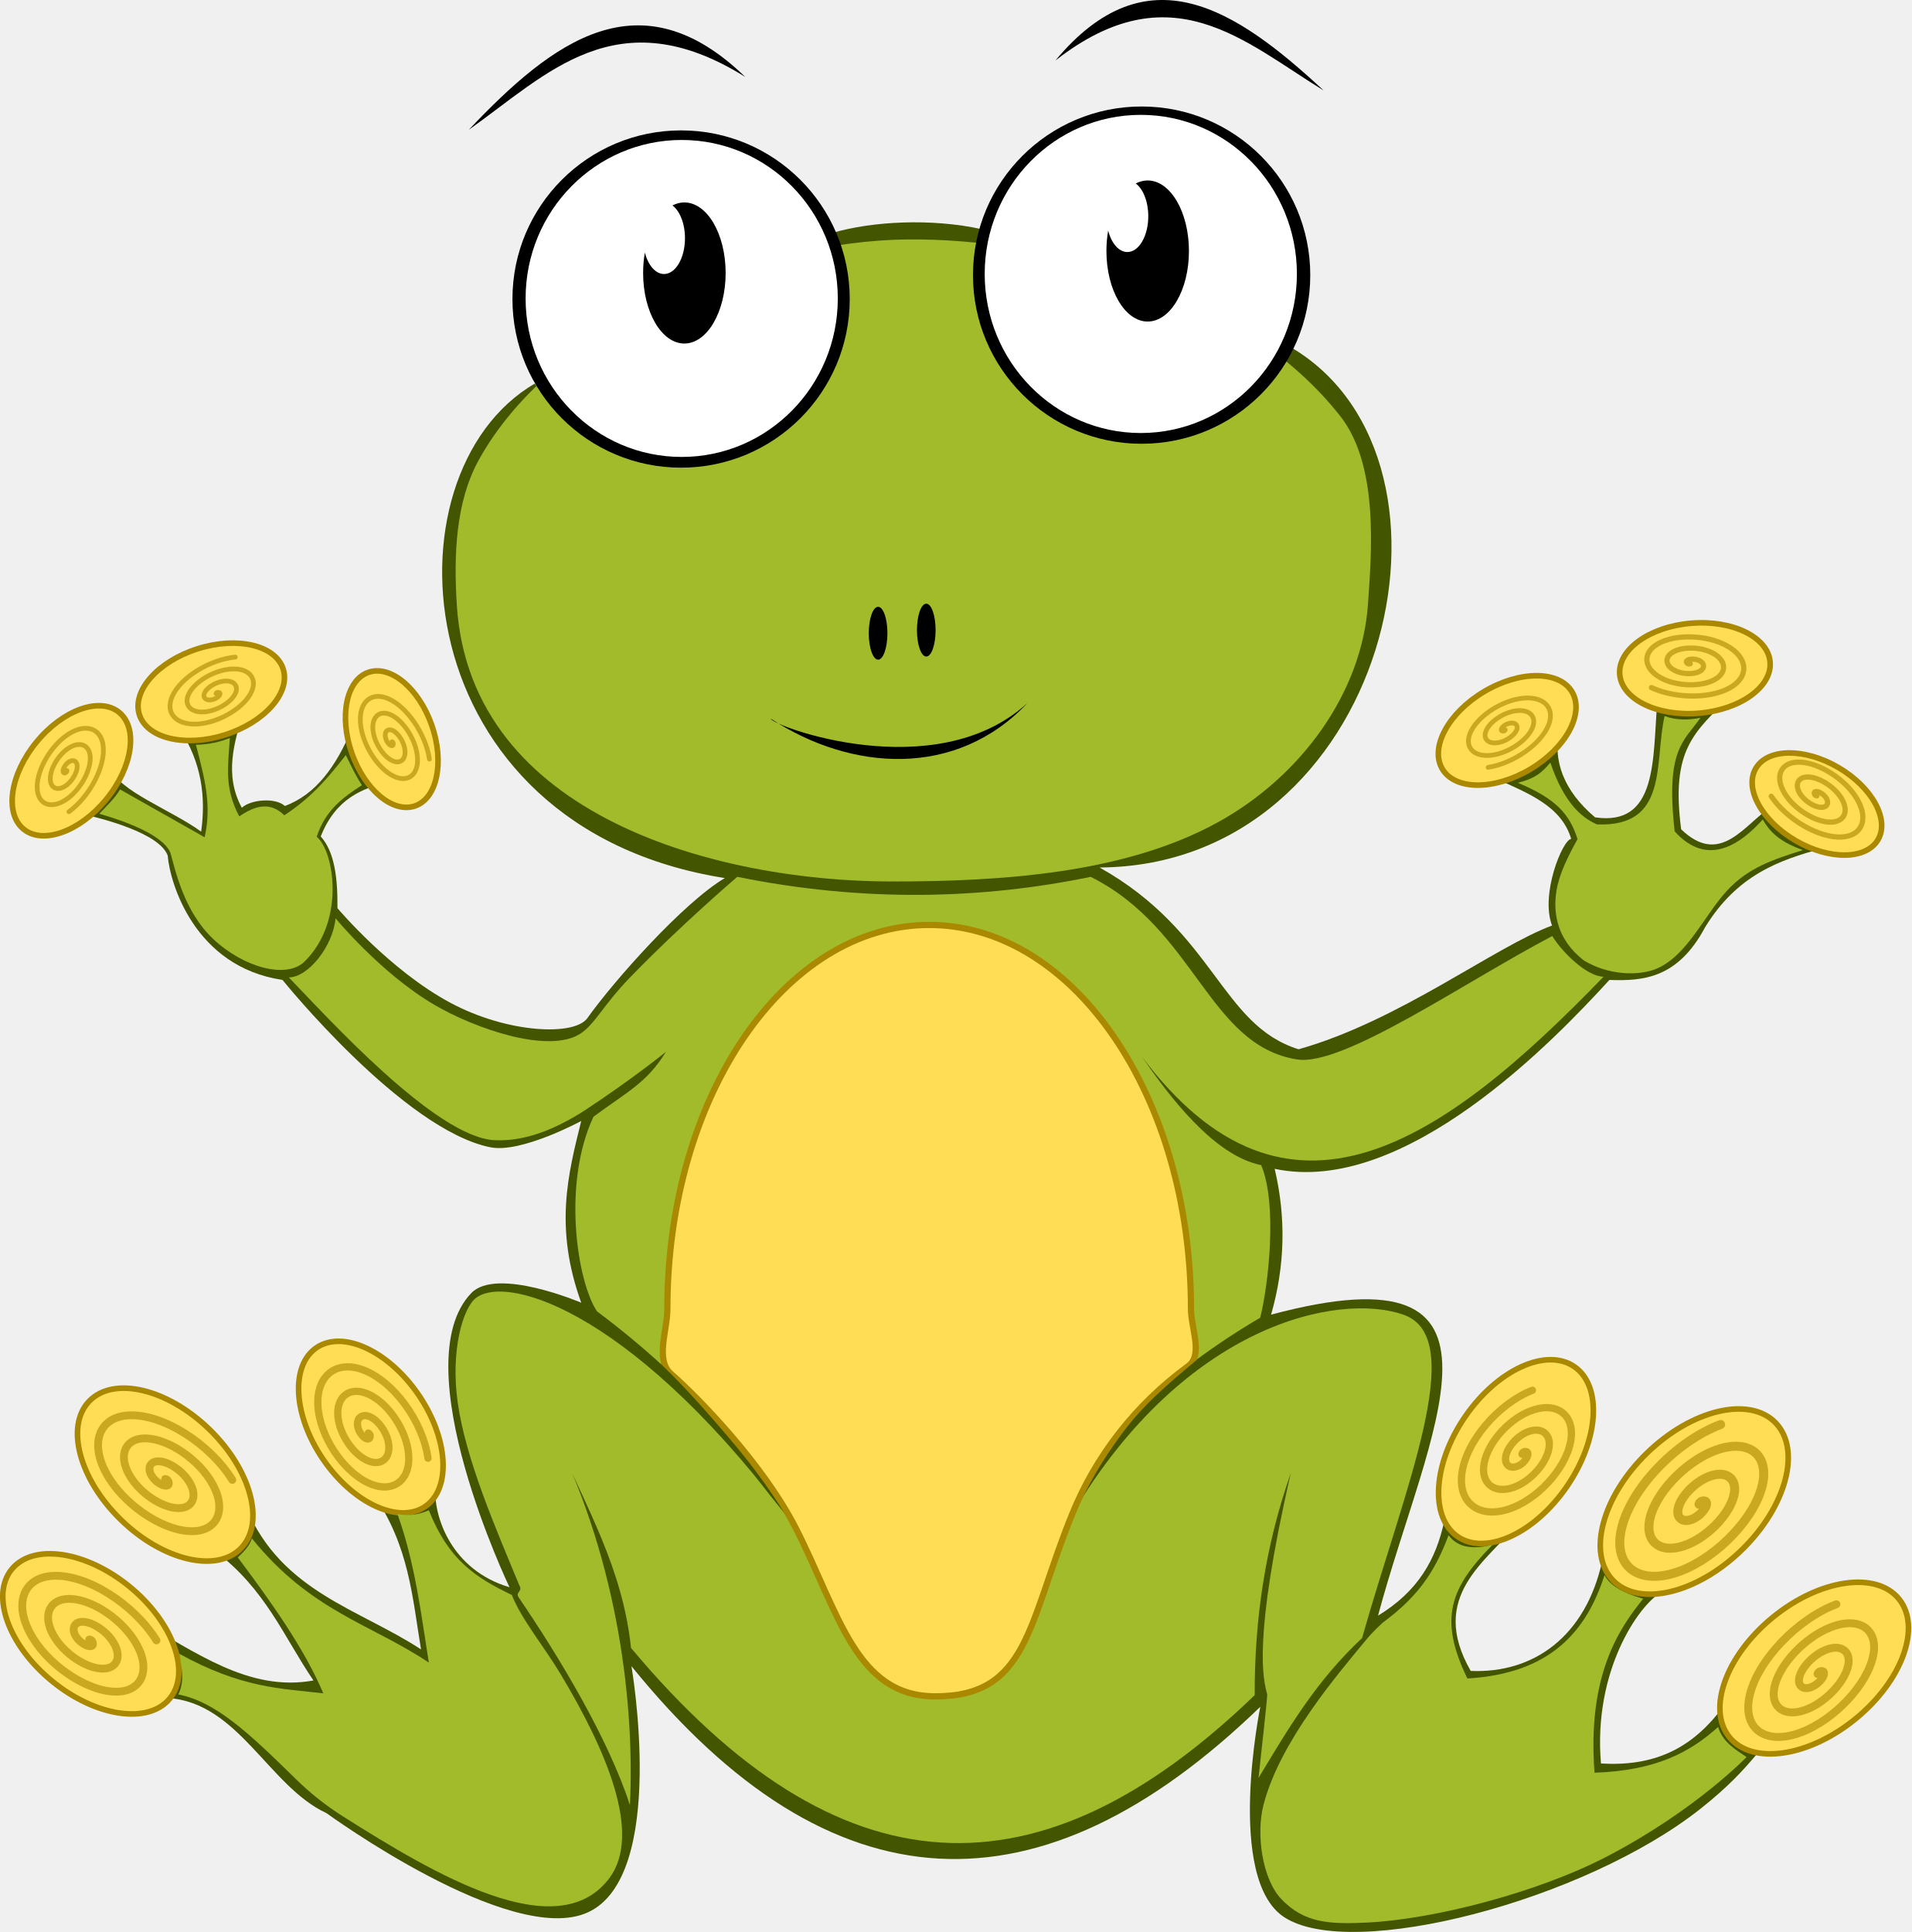
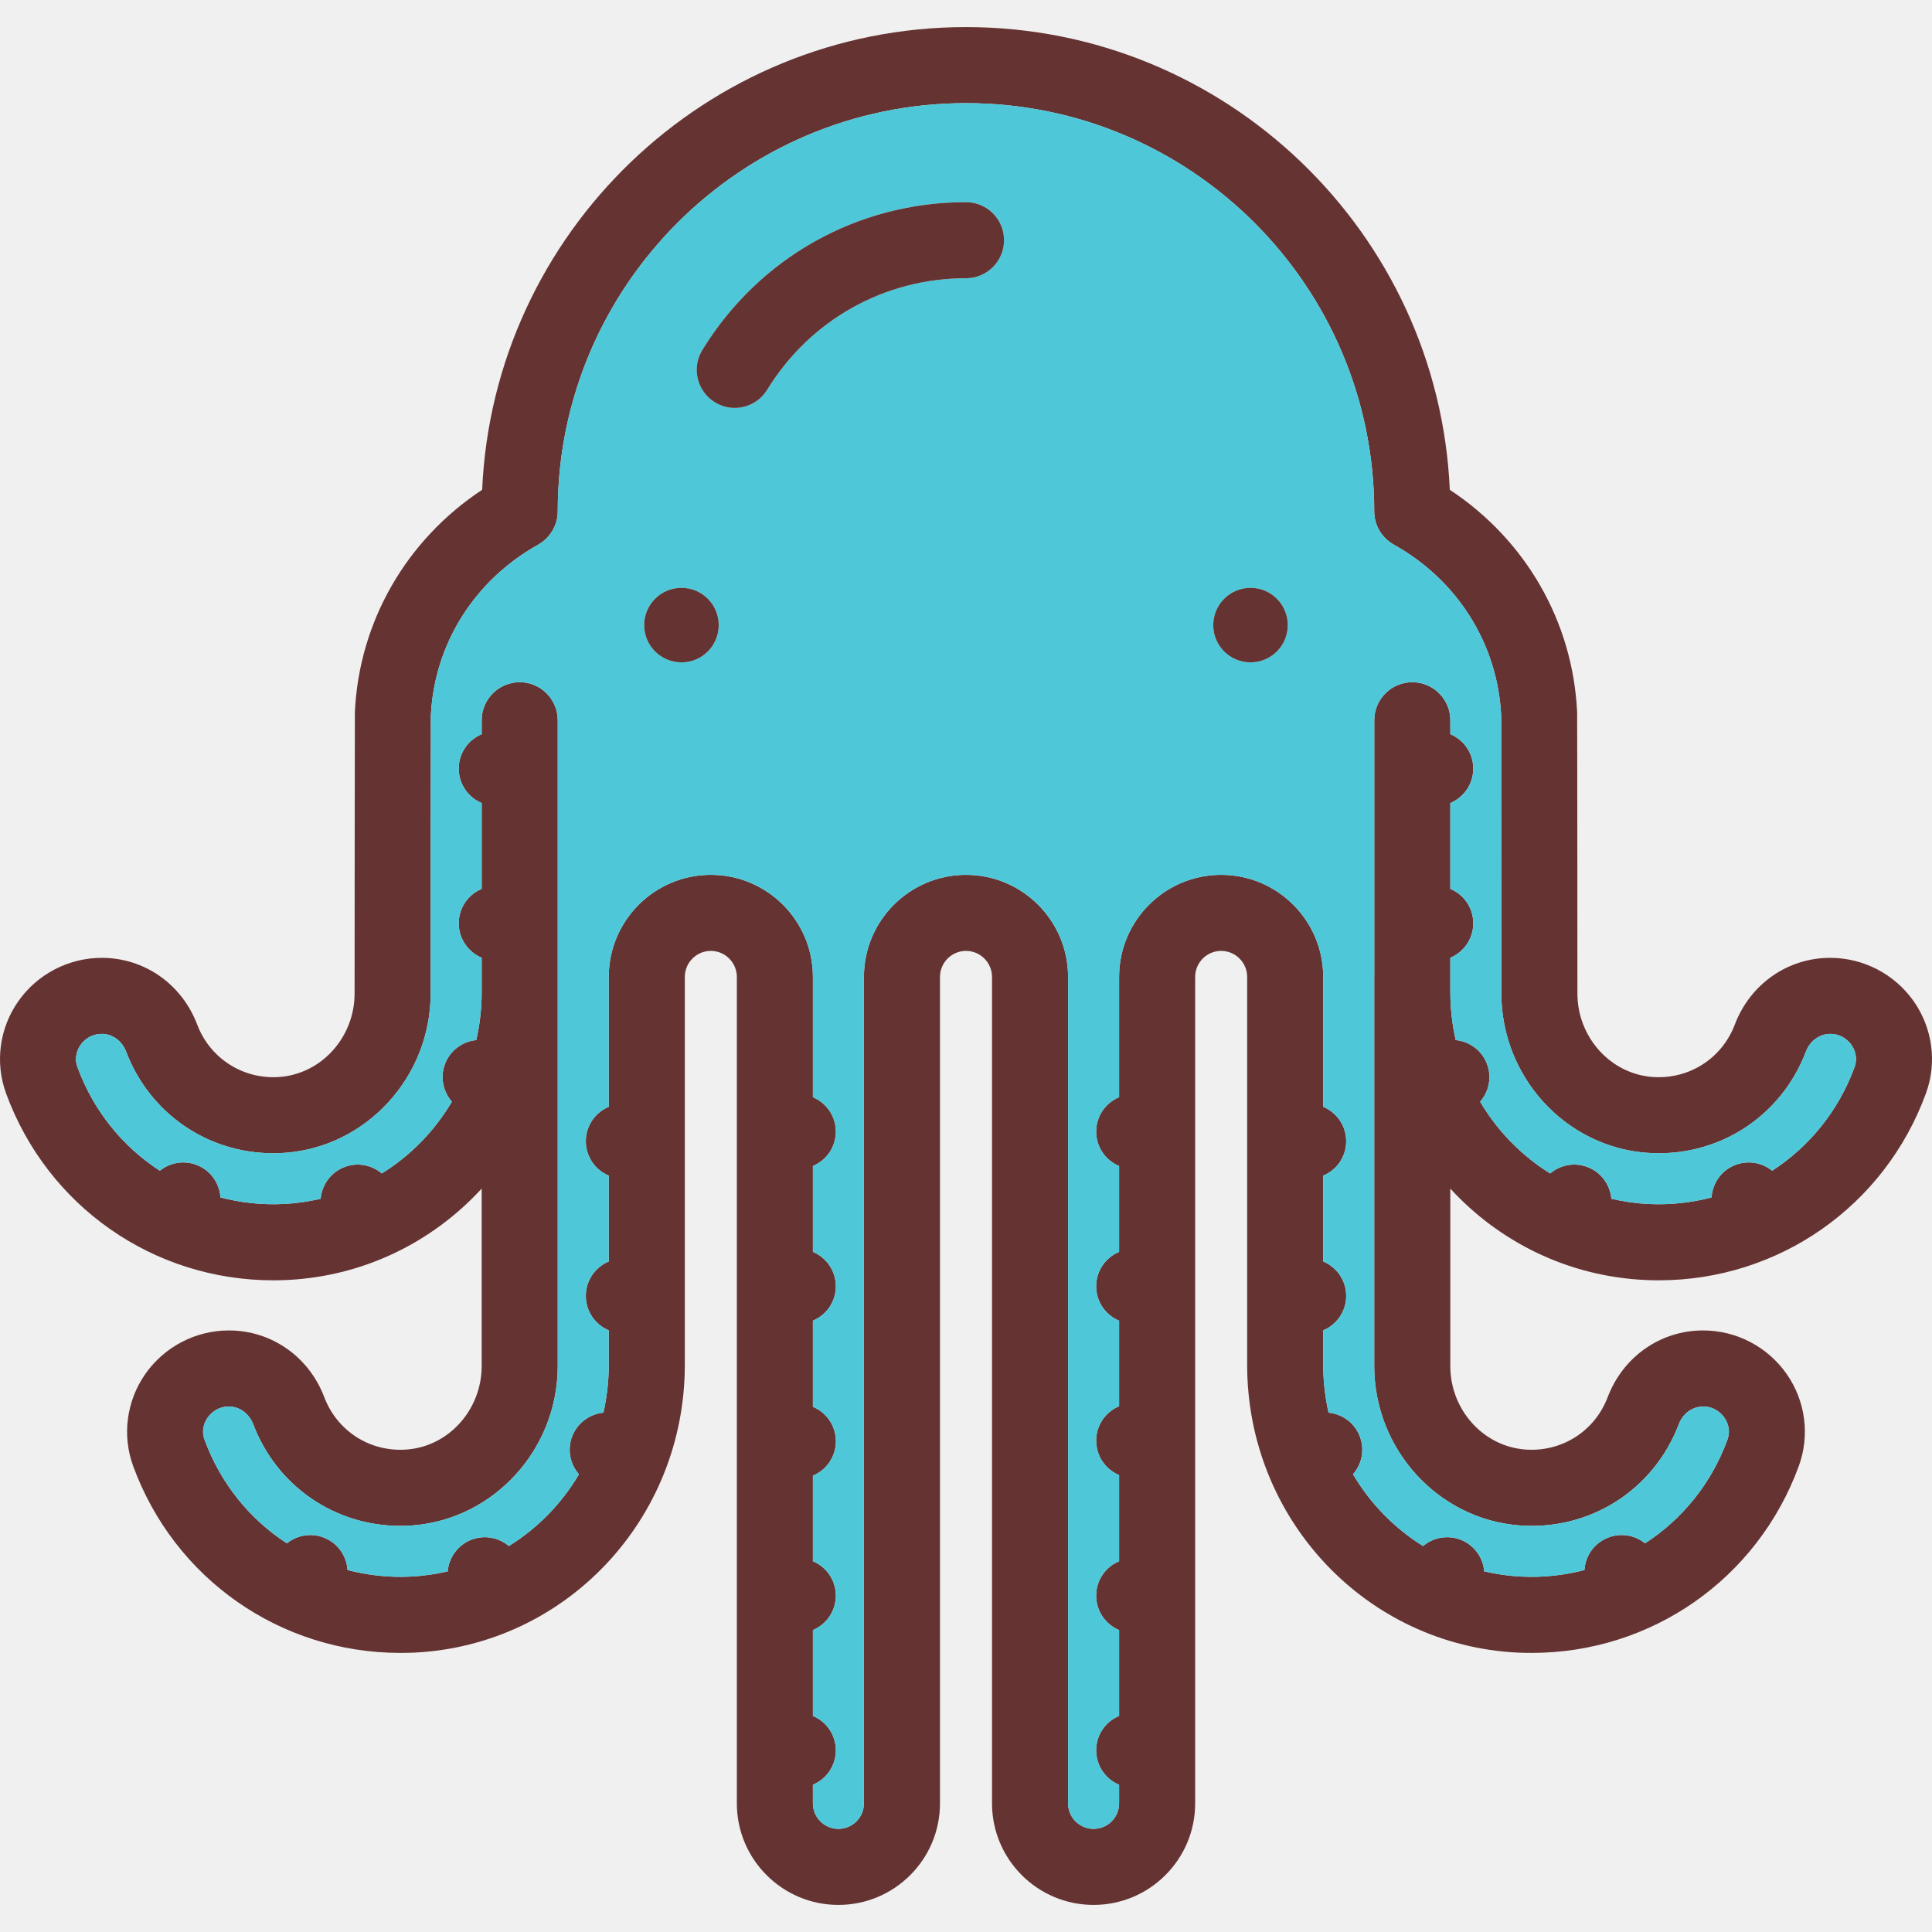
- <svg xmlns="http://www.w3.org/2000/svg" id="svg2" viewBox="0 0 222.44 224.86" version="1.1">
-   <g id="layer1" style="display:none" transform="translate(-26.014 35.087)">
-     <text id="text2993" style="font-size:144px;font-family:Sans;letter-spacing:0px;line-height:125%;word-spacing:0px;fill:#000000" xml:space="preserve" y="-390.495" x="-540">
-       <tspan id="tspan3007" x="-540" y="-390.495" />
-     </text>
+ <svg xmlns="http://www.w3.org/2000/svg" version="1.1" id="Layer_1" x="0px" y="0px" viewBox="0 0 511.463 511.463" style="enable-background:new 0 0 511.463 511.463;" xml:space="preserve">
+   <path style="fill:#663333;" d="M506.647,265.101c4.986,7.135,6.178,16.236,3.213,24.348c-10.971,29.968-39.09,49.491-70.723,49.491  c-1.203,0-2.428-0.032-3.643-0.086c-20.437-0.967-38.617-10.1-51.554-24.198v46.977c0,11.562,8.725,21.275,19.846,22.102  c9.617,0.731,18.385-4.824,21.812-13.839c4.083-10.745,13.99-17.686,25.261-17.686c8.822,0,17.084,4.309,22.135,11.54  c4.986,7.135,6.178,16.225,3.213,24.348c-10.96,29.957-39.09,49.48-70.712,49.48c-1.214,0-2.418-0.032-3.643-0.075  c-40.197-1.913-71.69-35.362-71.69-76.182v-102.7c0-3.793-3.084-6.887-6.887-6.887c-3.793,0-6.877,3.095-6.877,6.887V477.41  c0,14.839-12.067,26.884-26.895,26.884c-14.817,0-26.884-12.045-26.884-26.884V258.622c0-3.793-3.095-6.888-6.887-6.888  s-6.887,3.095-6.887,6.888V477.41c0,14.839-12.067,26.884-26.895,26.884c-14.817,0-26.884-12.045-26.884-26.884V258.622  c0-3.793-3.095-6.888-6.888-6.888c-3.793,0-6.887,3.095-6.887,6.888v102.7c0,40.82-31.483,74.269-71.679,76.182  c-1.225,0.043-2.428,0.075-3.643,0.075c-31.633,0-59.753-19.513-70.723-49.48c-2.966-8.123-1.762-17.213,3.213-24.348  c5.061-7.231,13.324-11.54,22.124-11.54c11.282,0,21.2,6.941,25.272,17.686c3.428,9.015,12.195,14.581,21.823,13.839  c11.121-0.827,19.835-10.541,19.835-22.102v-46.977c-12.937,14.097-31.117,23.231-51.543,24.198  c-1.214,0.054-2.439,0.086-3.643,0.086c-31.633,0-59.753-19.524-70.723-49.491c-2.966-8.112-1.773-17.213,3.213-24.348  c5.05-7.21,13.324-11.529,22.124-11.529c11.282,0,21.2,6.941,25.272,17.686c3.428,9.004,12.195,14.57,21.812,13.85  c11.132-0.849,19.846-10.562,19.846-22.102c0,0,0.043-73.85,0.075-74.538c1.139-23.95,13.625-45.548,33.696-58.807  c2.998-68.048,59.301-122.492,128.09-122.492c68.768,0,125.071,54.434,128.079,122.492c20.082,13.259,32.568,34.857,33.707,58.861  c0.043,0.634,0.075,74.484,0.075,74.484c0,11.54,8.714,21.253,19.846,22.102c9.638,0.72,18.385-4.846,21.812-13.85  c4.072-10.745,13.99-17.686,25.251-17.686C493.323,253.572,501.597,257.891,506.647,265.101z M490.949,282.54  c0.989-2.718-0.086-4.857-0.806-5.899c-0.612-0.881-2.396-2.933-5.62-2.933c-2.837,0-5.372,1.848-6.447,4.696  c-6.63,17.428-23.553,28.173-42.163,26.776c-21.565-1.633-38.456-20.158-38.456-42.174c0,0-0.021-73.098-0.043-73.474  c-0.903-19.008-11.54-35.942-28.442-45.354c-0.215-0.118-0.344-0.204-0.441-0.269c-2.837-1.784-4.728-4.932-4.728-8.531  c0-59.591-48.481-108.072-108.072-108.072c-59.602,0-108.083,48.481-108.083,108.072c0,3.589-1.891,6.737-4.717,8.521  c-0.107,0.075-0.247,0.172-0.451,0.29c-16.891,9.413-27.529,26.336-28.42,45.29c-0.032,0.441-0.054,73.528-0.054,73.528  c0,22.016-16.891,40.541-38.456,42.174c-1.096,0.086-2.181,0.118-3.245,0.118c-17.299,0-32.675-10.487-38.918-26.895  c-1.074-2.847-3.61-4.696-6.425-4.696c-3.245,0-5.029,2.052-5.641,2.933c-0.72,1.042-1.794,3.18-0.806,5.899  c4.255,11.594,12.013,21.049,21.801,27.389c2.783-2.246,6.673-2.89,10.175-1.354c3.492,1.526,5.641,4.857,5.867,8.424  c5.329,1.397,10.928,2.009,16.655,1.741c3.395-0.161,6.683-0.645,9.875-1.386c0.301-3.567,2.525-6.834,6.049-8.295  c3.524-1.461,7.414-0.72,10.143,1.59c7.607-4.717,13.968-11.239,18.546-18.986c-2.353-2.708-3.17-6.576-1.762-10.143  c1.408-3.557,4.663-5.835,8.231-6.178c0.913-4.072,1.418-8.306,1.418-12.658v-9.144c-3.567-1.494-6.071-5.007-6.071-9.101  c0-4.115,2.504-7.64,6.071-9.122v-22.726c-3.567-1.494-6.071-5.007-6.071-9.122c0-4.094,2.504-7.607,6.071-9.101v-3.696  c0-5.555,4.513-10.068,10.068-10.068c5.555,0,10.068,4.513,10.068,10.068v170.963c0,22.038-16.891,40.562-38.467,42.195  c-1.085,0.075-2.16,0.118-3.234,0.118c-17.299,0-32.675-10.498-38.907-26.895c-1.096-2.858-3.621-4.696-6.436-4.696  c-3.234,0-5.018,2.052-5.641,2.933c-0.72,1.042-1.794,3.181-0.806,5.877c4.255,11.605,12.013,21.06,21.801,27.41  c2.783-2.256,6.673-2.912,10.165-1.354c3.514,1.526,5.652,4.846,5.877,8.413c5.319,1.386,10.928,2.02,16.665,1.741  c3.385-0.161,6.673-0.645,9.864-1.386c0.301-3.557,2.525-6.823,6.049-8.295c3.524-1.451,7.414-0.72,10.143,1.59  c7.597-4.717,13.979-11.239,18.546-18.997c-2.353-2.686-3.17-6.565-1.762-10.132c1.418-3.557,4.674-5.835,8.241-6.178  c0.913-4.062,1.408-8.306,1.408-12.658v-9.133c-3.567-1.494-6.071-5.007-6.071-9.122c0-4.105,2.504-7.618,6.071-9.112v-22.736  c-3.567-1.472-6.071-4.996-6.071-9.101c0-4.105,2.504-7.618,6.071-9.112v-34.384c0-14.903,12.12-27.023,27.023-27.023  c14.903,0,27.023,12.12,27.023,27.023v31.848c3.567,1.483,6.071,5.007,6.071,9.101c0,4.105-2.504,7.618-6.071,9.101v22.736  c3.567,1.494,6.071,5.007,6.071,9.112c0,4.105-2.504,7.629-6.071,9.101v22.736l0.011,0.075c3.567,1.494,6.071,5.007,6.071,9.112  c0,4.105-2.504,7.618-6.071,9.112l-0.011-0.075v22.736c3.567,1.472,6.071,4.996,6.071,9.112c0,4.094-2.504,7.607-6.071,9.101v22.736  c3.567,1.494,6.071,5.007,6.071,9.101s-2.504,7.618-6.071,9.101v4.943c0,3.728,3.03,6.748,6.748,6.748  c3.729,0,6.759-3.019,6.759-6.748V258.622c0-14.903,12.12-27.023,27.023-27.023c14.903,0,27.023,12.12,27.023,27.023V477.41  c0,3.728,3.019,6.748,6.748,6.748s6.759-3.019,6.759-6.748v-4.932c-3.578-1.494-6.071-5.007-6.071-9.112  c0-4.094,2.493-7.618,6.071-9.101v-22.736c-3.578-1.483-6.071-5.007-6.071-9.101c0-4.115,2.493-7.629,6.071-9.112v-22.822  c-3.578-1.494-6.071-5.007-6.071-9.112c0-4.105,2.493-7.618,6.071-9.101v-22.65c-3.578-1.483-6.071-4.996-6.071-9.112  c0-4.105,2.493-7.618,6.071-9.101v-22.747c-3.578-1.472-6.071-4.996-6.071-9.101c0-4.105,2.493-7.618,6.071-9.112v-31.837  c0-14.903,12.12-27.023,27.013-27.023c14.903,0,27.023,12.12,27.023,27.023v34.384c3.578,1.494,6.082,5.007,6.082,9.112  c0,4.105-2.504,7.629-6.082,9.101v22.736c3.578,1.494,6.082,5.007,6.082,9.112c0,4.115-2.504,7.629-6.082,9.122v9.133  c0,4.352,0.505,8.596,1.418,12.658c3.567,0.344,6.823,2.622,8.231,6.178c1.408,3.567,0.602,7.446-1.762,10.132  c4.577,7.758,10.949,14.28,18.546,18.997c2.729-2.31,6.619-3.041,10.154-1.59c3.524,1.472,5.738,4.739,6.039,8.295  c3.191,0.741,6.49,1.225,9.875,1.386c5.738,0.279,11.336-0.355,16.655-1.741c0.226-3.567,2.375-6.888,5.877-8.413  c3.492-1.558,7.382-0.903,10.165,1.343c9.799-6.339,17.557-15.795,21.801-27.4c0.989-2.697-0.086-4.835-0.806-5.878  c-0.612-0.881-2.396-2.933-5.609-2.933c-2.847,0-5.372,1.837-6.458,4.696c-6.619,17.407-23.553,28.184-42.152,26.776  c-21.576-1.633-38.467-20.158-38.467-42.195V258.622c0-0.064,0.011-0.129,0.011-0.193v-67.757c0-5.555,4.513-10.068,10.068-10.068  s10.068,4.513,10.068,10.068v3.696c3.567,1.494,6.071,5.007,6.071,9.101c0,4.115-2.504,7.629-6.071,9.122v22.726  c3.567,1.483,6.071,5.007,6.071,9.122c0,4.094-2.504,7.607-6.071,9.101v9.144c0,4.352,0.505,8.585,1.418,12.658  c3.567,0.344,6.823,2.622,8.231,6.178c1.408,3.567,0.591,7.435-1.762,10.143c4.577,7.747,10.938,14.269,18.546,18.986  c2.729-2.31,6.619-3.052,10.143-1.59c3.524,1.461,5.749,4.728,6.049,8.295c3.191,0.741,6.479,1.225,9.875,1.386  c5.727,0.269,11.325-0.344,16.655-1.741c0.226-3.567,2.375-6.898,5.867-8.424c3.503-1.537,7.393-0.892,10.175,1.354  C478.936,303.579,486.694,294.134,490.949,282.54z" />
+   <path style="fill:#4EC8D8;" d="M490.143,276.641c0.72,1.042,1.794,3.18,0.806,5.899c-4.255,11.594-12.013,21.039-21.801,27.389  c-2.783-2.246-6.673-2.89-10.175-1.354c-3.492,1.526-5.641,4.857-5.867,8.424c-5.329,1.397-10.928,2.009-16.655,1.741  c-3.395-0.161-6.683-0.645-9.875-1.386c-0.301-3.567-2.525-6.834-6.049-8.295c-3.524-1.461-7.414-0.72-10.143,1.59  c-7.607-4.717-13.968-11.239-18.546-18.986c2.353-2.708,3.17-6.576,1.762-10.143c-1.408-3.557-4.663-5.835-8.231-6.178  c-0.913-4.072-1.418-8.306-1.418-12.658v-9.144c3.567-1.494,6.071-5.007,6.071-9.101c0-4.115-2.504-7.64-6.071-9.122v-22.726  c3.567-1.494,6.071-5.007,6.071-9.122c0-4.094-2.504-7.607-6.071-9.101v-3.696c0-5.555-4.513-10.068-10.068-10.068  c-5.555,0-10.068,4.513-10.068,10.068v67.758c0,0.064-0.011,0.129-0.011,0.193v103.012c0,22.038,16.891,40.562,38.467,42.195  c18.599,1.408,35.533-9.37,42.152-26.776c1.085-2.858,3.61-4.696,6.458-4.696c3.213,0,4.996,2.052,5.609,2.933  c0.72,1.042,1.794,3.181,0.806,5.877c-4.244,11.605-12.002,21.06-21.801,27.4c-2.783-2.246-6.673-2.901-10.165-1.343  c-3.503,1.526-5.652,4.846-5.877,8.413c-5.319,1.386-10.917,2.02-16.655,1.741c-3.385-0.161-6.683-0.645-9.875-1.386  c-0.301-3.557-2.514-6.823-6.039-8.295c-3.535-1.451-7.425-0.72-10.154,1.59c-7.597-4.717-13.968-11.239-18.546-18.997  c2.364-2.686,3.17-6.565,1.762-10.132c-1.408-3.557-4.663-5.835-8.231-6.178c-0.913-4.062-1.418-8.306-1.418-12.658v-9.133  c3.578-1.494,6.082-5.007,6.082-9.122c0-4.105-2.504-7.618-6.082-9.112v-22.736c3.578-1.472,6.082-4.996,6.082-9.101  s-2.504-7.618-6.082-9.112v-34.384c0-14.903-12.12-27.023-27.023-27.023c-14.892,0-27.013,12.12-27.013,27.023v31.837  c-3.578,1.494-6.071,5.007-6.071,9.112c0,4.105,2.493,7.629,6.071,9.101v22.747c-3.578,1.483-6.071,4.996-6.071,9.101  c0,4.115,2.493,7.629,6.071,9.112v22.65c-3.578,1.483-6.071,4.996-6.071,9.101c0,4.105,2.493,7.618,6.071,9.112v22.822  c-3.578,1.483-6.071,4.996-6.071,9.112c0,4.094,2.493,7.618,6.071,9.101v22.736c-3.578,1.483-6.071,5.007-6.071,9.101  c0,4.105,2.493,7.618,6.071,9.112v4.932c0,3.729-3.03,6.748-6.759,6.748s-6.748-3.019-6.748-6.748V258.622  c0-14.903-12.12-27.023-27.023-27.023s-27.023,12.12-27.023,27.023V477.41c0,3.729-3.03,6.748-6.759,6.748  c-3.718,0-6.748-3.019-6.748-6.748v-4.943c3.567-1.483,6.071-5.007,6.071-9.101s-2.504-7.607-6.071-9.101v-22.736  c3.567-1.494,6.071-5.007,6.071-9.101c0-4.115-2.504-7.64-6.071-9.112V390.58l0.011,0.075c3.567-1.494,6.071-5.007,6.071-9.112  c0-4.105-2.504-7.618-6.071-9.112l-0.011-0.075v-22.736c3.567-1.472,6.071-4.996,6.071-9.101c0-4.105-2.504-7.618-6.071-9.112  v-22.736c3.567-1.483,6.071-4.996,6.071-9.101c0-4.094-2.504-7.618-6.071-9.101v-31.848c0-14.903-12.12-27.023-27.023-27.023  c-14.903,0-27.023,12.12-27.023,27.023v34.384c-3.567,1.494-6.071,5.007-6.071,9.112c0,4.105,2.504,7.629,6.071,9.101v22.736  c-3.567,1.494-6.071,5.007-6.071,9.112c0,4.115,2.504,7.629,6.071,9.122v9.133c0,4.352-0.494,8.596-1.408,12.658  c-3.567,0.344-6.823,2.622-8.241,6.178c-1.408,3.567-0.591,7.446,1.762,10.132c-4.567,7.758-10.949,14.28-18.546,18.997  c-2.729-2.31-6.619-3.041-10.143-1.59c-3.524,1.472-5.749,4.739-6.049,8.295c-3.191,0.741-6.479,1.225-9.864,1.386  c-5.738,0.279-11.347-0.355-16.665-1.741c-0.226-3.567-2.364-6.888-5.877-8.413c-3.492-1.558-7.382-0.903-10.165,1.354  c-9.789-6.35-17.546-15.806-21.801-27.41c-0.989-2.697,0.086-4.835,0.806-5.877c0.623-0.881,2.407-2.933,5.641-2.933  c2.815,0,5.34,1.837,6.436,4.696c6.232,16.397,21.608,26.895,38.907,26.895c1.074,0,2.149-0.043,3.234-0.118  c21.576-1.633,38.467-20.157,38.467-42.195V190.671c0-5.555-4.513-10.068-10.068-10.068s-10.068,4.513-10.068,10.068v3.696  c-3.567,1.494-6.071,5.007-6.071,9.101c0,4.115,2.504,7.629,6.071,9.122v22.726c-3.567,1.483-6.071,5.007-6.071,9.122  c0,4.094,2.504,7.607,6.071,9.101v9.144c0,4.352-0.505,8.585-1.418,12.658c-3.567,0.344-6.823,2.622-8.231,6.178  c-1.408,3.567-0.591,7.435,1.762,10.143c-4.577,7.747-10.938,14.269-18.546,18.986c-2.729-2.31-6.619-3.052-10.143-1.59  c-3.524,1.461-5.749,4.728-6.049,8.295c-3.191,0.741-6.479,1.225-9.875,1.386c-5.727,0.269-11.325-0.344-16.655-1.741  c-0.226-3.567-2.375-6.898-5.867-8.424c-3.503-1.536-7.393-0.892-10.175,1.354c-9.789-6.34-17.546-15.795-21.801-27.389  c-0.989-2.718,0.086-4.857,0.806-5.899c0.612-0.881,2.396-2.933,5.641-2.933c2.815,0,5.351,1.848,6.425,4.696  c6.243,16.408,21.619,26.895,38.918,26.895c1.064,0,2.149-0.032,3.245-0.118c21.565-1.633,38.456-20.158,38.456-42.174  c0,0,0.021-73.087,0.054-73.528c0.892-18.954,11.529-35.877,28.42-45.29c0.204-0.118,0.344-0.215,0.451-0.29  c2.826-1.784,4.717-4.932,4.717-8.521c0-59.591,48.481-108.072,108.083-108.072c59.591,0,108.072,48.481,108.072,108.072  c0,3.6,1.891,6.748,4.728,8.531c0.097,0.064,0.226,0.15,0.441,0.269c16.902,9.413,27.539,26.347,28.442,45.354  c0.021,0.376,0.043,73.474,0.043,73.474c0,22.016,16.891,40.541,38.456,42.174c18.61,1.397,35.533-9.348,42.163-26.776  c1.074-2.847,3.61-4.696,6.447-4.696C487.747,273.708,489.53,275.76,490.143,276.641z M340.917,165.485  c0-5.448-4.416-9.864-9.864-9.864c-5.448,0-9.864,4.416-9.864,9.864c0,5.458,4.416,9.864,9.864,9.864  C336.501,175.349,340.917,170.943,340.917,165.485z M265.8,63.591c0-5.566-4.513-10.068-10.068-10.068  c-28.657,0-54.756,14.624-69.799,39.122c-2.912,4.728-1.429,10.928,3.299,13.839c1.655,1.021,3.471,1.504,5.265,1.504  c3.385,0,6.694-1.708,8.596-4.803c11.357-18.492,31.031-29.527,52.639-29.527C261.287,73.659,265.8,69.146,265.8,63.591z   M190.263,165.485c0-5.448-4.405-9.864-9.853-9.864s-9.875,4.416-9.875,9.864c0,5.458,4.427,9.864,9.875,9.864  C185.857,175.349,190.263,170.943,190.263,165.485z" />
+   <g>
+     <path style="fill:#663333;" d="M331.053,155.621c5.448,0,9.864,4.416,9.864,9.864c0,5.458-4.416,9.864-9.864,9.864   c-5.448,0-9.864-4.405-9.864-9.864C321.19,160.037,325.606,155.621,331.053,155.621z" />
+     <path style="fill:#663333;" d="M255.732,53.523c5.555,0,10.068,4.502,10.068,10.068c0,5.555-4.513,10.068-10.068,10.068   c-21.608,0-41.282,11.035-52.639,29.527c-1.902,3.095-5.211,4.803-8.596,4.803c-1.794,0-3.61-0.484-5.265-1.504   c-4.728-2.912-6.211-9.112-3.299-13.839C200.975,68.147,227.075,53.523,255.732,53.523z" />
+     <path style="fill:#663333;" d="M180.41,155.621c5.448,0,9.853,4.416,9.853,9.864c0,5.458-4.405,9.864-9.853,9.864   s-9.875-4.405-9.875-9.864C170.535,160.037,174.962,155.621,180.41,155.621z" />
  </g>
-   <g id="layer2" transform="translate(-26.014 35.087)">
-     <path id="path3816" style="fill:#445500" d="m110.37 67.108c-37.325-5.891-40.162-47.033-22.12-57.55 12.49 17.557 41.2 4.425 34.7-17.556 4.575-1.333 11.437-1.707 17.323-0.417-4.098 22.541 22.87 31.685 36.195 13.875 22.196 13.381 10.916 60.211-22.482 60.418 13.441 7.537 14.085 18.331 23.159 21.158 11.705-3.295 22.823-11.935 29.498-14.401-1.387-3.638 1.223-9.974 2.226-10.088-1.126-3.819-4.99-5.291-8.627-6.957 3.534 0.264 5.608-2.685 7.235-5.844-0.746 3.699 0.469 7.154 4.174 10.296 7.297 1.075 6.689-6.795 7.235-13.358 2.624 1.735 5.617 0.515 8.627-0.835-4.428 4.342-7.042 6.36-5.844 15.584 4.585 4.418 7.37-0.599 10.505-2.644 1.102 4.23 3.711 3.94 5.913 4.87-5.004 1.358-9.909 3.084-13.636 9.183-3.131 5.866-7.087 6.283-11.131 6.122-6.249 6.84-23.799 25.218-38.96 21.984 1.342 5.658 1.209 11.317-0.417 16.975 30.752-8.24 18.246 13.392 12.448 35.03 4.609-2.797 6.757-6.481 7.727-11.098 1.14 2.739 3.876 2.511 8.348 0.557-3.347 4.192-10.291 8.274-5.287 16.975 7.316 0.316 13.372-4.008 15.306-12.801 1.122 3.405 4.123 3.372 6.779 3.708-2.498 1.465-7.849 9.013-6.928 19.867 5.965 0.353 10.595-1.52 14.42-6.893l7.843 1.518c-3.83 3.106-4.306 5.591-10.656 10.624-13.537 10.729-40.606 17.78-48.47 12.639-6.877-4.495-2.783-24.489-2.783-24.489-25.49 24.673-49.925 24.024-73.189-4.731 0 0 4.246 24.42-5.079 28.663-8.972 4.083-30.402-11.549-30.402-11.549-6.705-3.092-10.24-12.865-18.44-13.399 0.087-3.431-0.524-6.314-3.405-9.002 6.512 3.532 12.75 8.341 20.315 6.957-3.462-5.112-5.572-10.628-11.41-15.027 2.436 0.285 3.406-1.76 3.618-5.009 4.136 9.731 13.085 11.685 20.315 16.419-1.006-6.029-1.374-12.059-5.566-18.088 3.875 2.125 5.948 1.291 7.235-0.835-0.231 3.571 1.929 9.703 8.627 11.688 0 0-12.413-25.922-4.452-34.229 2.963-3.092 12.801 1.113 12.801 1.113-3.158-8.75-1.543-14.931 0-21.15 0 0-6.977 3.783-10.575 3.061-10.139-2.037-24.194-19.481-24.194-19.481-10.267-1.52-13.114-11.342-13.358-14.47-0.954-2.628-7.639-4.296-9.461-4.731 2.642-1.433 2.9-3.377 2.991-5.357 0.471 2.418 7.047 4.856 10.366 7.305 0.544-3.989 0.095-7.978-2.505-11.966 4.009 2.035 5.88 0.123 7.514-2.226-1.196 3.803-2.346 7.606-0.278 11.41 1.043-0.971 3.915-1.213 5.009-0.209 3.635-1.331 6.006-4.685 7.792-8.975 0.4 3.421 2.014 5.296 4.452 6.122-3.225 0.796-6.306 1.951-8.07 6.401 1.631 1.801 1.974 4.89 1.948 8.348 0 0 6.082 7.232 13.135 11.008 6.672 3.572 14.453 3.89 15.945 1.793 3.106-4.366 11.156-13.429 16.008-16.31z" />
-     <path id="path3831" style="stroke:#aa8800;stroke-miterlimit:4.1;stroke-width:4.051;fill:#ffdd55" d="m44.615 580.05c0 30.163-14.637 54.615-32.692 54.615s-32.692-24.452-32.692-54.615 14.637-54.615 32.692-54.615 32.692 24.452 32.692 54.615z" transform="matrix(.12445 .10176 -.10176 .12445 91.86 -18.783)" />
-     <path id="path3833" style="stroke:#aa8800;stroke-miterlimit:4.1;stroke-width:4.051;fill:#ffdd55" d="m44.615 580.05c0 30.163-14.637 54.615-32.692 54.615s-32.692-24.452-32.692-54.615 14.637-54.615 32.692-54.615 32.692 24.452 32.692 54.615z" transform="matrix(.048577 .15324 -.15324 .048577 138.91 15.43)" />
-     <path id="path3835" style="stroke:#aa8800;stroke-miterlimit:4.1;stroke-width:4.319;fill:#ffdd55" d="m44.615 580.05c0 30.163-14.637 54.615-32.692 54.615s-32.692-24.452-32.692-54.615 14.637-54.615 32.692-54.615 32.692 24.452 32.692 54.615z" transform="matrix(.14231 -.049807 .049807 .14231 41.02 -31.015)" />
-     <path id="path3837" style="stroke:#aa8800;stroke-miterlimit:4.1;stroke-width:4.051;fill:#ffdd55" d="m44.615 580.05c0 30.163-14.637 54.615-32.692 54.615s-32.692-24.452-32.692-54.615 14.637-54.615 32.692-54.615 32.692 24.452 32.692 54.615z" transform="matrix(-.082149 -.13818 .13818 -.082149 122.25 99.222)" />
-     <path id="path3839" style="stroke:#aa8800;stroke-miterlimit:4.1;stroke-width:4.051;fill:#ffdd55" d="m44.615 580.05c0 30.163-14.637 54.615-32.692 54.615s-32.692-24.452-32.692-54.615 14.637-54.615 32.692-54.615 32.692 24.452 32.692 54.615z" transform="matrix(.013157 .16022 -.16022 .013157 316.05 33.146)" />
-     <path id="path3841" style="stroke:#aa8800;stroke-miterlimit:4.1;stroke-width:4.319;fill:#ffdd55" d="m44.615 580.05c0 30.163-14.637 54.615-32.692 54.615s-32.692-24.452-32.692-54.615 14.637-54.615 32.692-54.615 32.692 24.452 32.692 54.615z" transform="matrix(-.075963 .13024 -.13024 -.075963 313.92 101)" />
-     <path id="path3843" style="stroke:#aa8800;stroke-miterlimit:4.1;stroke-width:2.993;fill:#ffdd55" d="m44.615 580.05c0 30.163-14.637 54.615-32.692 54.615s-32.692-24.452-32.692-54.615 14.637-54.615 32.692-54.615 32.692 24.452 32.692 54.615z" transform="matrix(.13773 -.16844 .16844 .13773 -62.765 77.192)" />
-     <path id="path3845" style="stroke:#aa8800;stroke-miterlimit:4.1;stroke-width:2.892;fill:#ffdd55" d="m44.615 580.05c0 30.163-14.637 54.615-32.692 54.615s-32.692-24.452-32.692-54.615 14.637-54.615 32.692-54.615 32.692 24.452 32.692 54.615z" transform="matrix(-.15679 .16166 -.16166 -.15679 140.88 225.56)" />
-     <path id="path3847" style="stroke:#aa8800;stroke-miterlimit:4.1;stroke-width:3.175;fill:#ffdd55" d="m44.615 580.05c0 30.163-14.637 54.615-32.692 54.615s-32.692-24.452-32.692-54.615 14.637-54.615 32.692-54.615 32.692 24.452 32.692 54.615z" transform="matrix(.16907 -.11604 .11604 .16907 -.15285 34.324)" />
-     <path id="path3849" style="stroke:#aa8800;stroke-miterlimit:4.1;stroke-width:2.794;fill:#ffdd55" d="m44.615 580.05c0 30.163-14.637 54.615-32.692 54.615s-32.692-24.452-32.692-54.615 14.637-54.615 32.692-54.615 32.692 24.452 32.692 54.615z" transform="matrix(-.14755 -.18045 -.18045 .14755 343.58 75.62)" />
-     <path id="path3851" style="stroke:#aa8800;stroke-miterlimit:4.1;stroke-width:2.699;fill:#ffdd55" d="m44.615 580.05c0 30.163-14.637 54.615-32.692 54.615s-32.692-24.452-32.692-54.615 14.637-54.615 32.692-54.615 32.692 24.452 32.692 54.615z" transform="matrix(.16796 .17318 .17318 -.16796 120.74 235.04)" />
-     <path id="path3853" style="stroke:#aa8800;stroke-miterlimit:4.1;stroke-width:2.964;fill:#ffdd55" d="m44.615 580.05c0 30.163-14.637 54.615-32.692 54.615s-32.692-24.452-32.692-54.615 14.637-54.615 32.692-54.615 32.692 24.452 32.692 54.615z" transform="matrix(-.18112 -.12431 -.12431 .18112 276.71 30.287)" />
-   </g>
-   <g id="layer5" transform="translate(-26.014 35.087)">
-     <path id="path3882" style="fill:#a1bb2b" d="m131.51-7.218c-17.137 0.191-40.909 9.607-49.774 25.664-2.696 4.884-2.933 11.101-2.552 16.95 1.609 24.68 30.582 32.094 50.542 32.109 13.09 0.01 27.185-0.971 37.902-6.822 9.888-5.398 16.901-15.237 17.595-25.485 0.387-5.714 1.327-16.043-3.211-21.832-11.22-14.307-33.35-20.776-50.5-20.584z" />
-     <path id="path3884" style="fill:#a1bb2b" d="m111.82 66.966s-6.554 5.594-12.446 11.673c-3.189 3.29-4.107 5.469-5.821 6.581-3.641 2.363-12.138-0.512-17.032-3.386-6.189-3.633-11.455-10.042-11.455-10.042-0.299 3.247-3.175 6.861-5.436 6.882 4.451 4.594 17.068 18.582 23.915 18.939 3.413 0.178 6.915-1.154 10.487-3.441 5.42-3.554 9.48-6.833 9.48-6.833-2.245 3.631-4.455 4.604-8.426 7.545-3.669 7.805-1.907 19.171 0.405 22.653 10.894 8.111 19.752 18.402 23.22 25.384-18.399-25.023-33.511-29.813-37.296-26.948-1.53 1.158-2.984 6.156-2.133 12.166 0.942 6.657 4.412 14.618 7.201 21.356 0.385 0.672-0.538 0.697-0.09 1.355 4.674 6.866 10.403 16.362 12.933 24.154 0.557-11.464-1.279-27.987-8.754-43.102 3.723 8.514 7.92 15.603 8.88 24.808 24.283 29.032 47.669 29.536 72.586 5.495-0.026-8.622 1.177-17.245 4.21-25.867-4.488 19.473-3.196 24.126-2.762 25.732 0.069 0.255-0.662 6.545-1.005 9.777 3.619-6.019 6.773-11.343 12.053-16.283 4.903-17.346 12.5-34.96 4.817-37.638-7.555-2.633-25.391 1.048-38.564 23.224 3.081-7.686 8.632-15.05 21.891-22.875 0.963-3.783 2.026-13.246 0.114-17.754-5.534-1.113-10.731-8.065-13.937-12.697 16.962 22.681 35.07 10.155 53.781-9.235-1.947-0.022-4.858-2.883-5.964-4.736-10.292 5.417-24.359 15.22-29.713 14.365-10.324-1.65-11.807-15.152-24.007-21.252-12.625 2.61-26.43 2.981-41.126 0z" />
-     <path id="path3855" style="stroke:#aa8800;stroke-width:.724;fill:#ffdd55" d="m164.62 117.23c0 2.267 1.45 5.386-0.32 6.68-6.167 4.51-10.761 10.477-13.508 17.232-5.159 12.687-5.056 21.204-15.92 21.204-9.227 0-11.188-9.592-16.162-19.423-3.915-7.738-11.851-15.738-14.595-18.104-1.881-1.622-0.432-5.003-0.432-7.59 0-24.668 13.643-44.664 30.472-44.664s30.466 19.997 30.466 44.664z" />
-     <path id="path3890" style="fill:#a1bb2b" d="m48.819 51.601c0.985 3.837 1.867 6.924 1.012 10.761l-9.846-5.571c-0.55 0.971-1.531 1.901-2.415 2.83 2.305 0.675 7.242 2.249 8.264 4.5 0.624 2.2 1.608 6.892 5 10.084 3.557 3.347 8.557 4.671 10.636 2.61 4.872-4.828 3.34-13.017 1.397-14.509 1.049-3.163 3.089-4.592 5.269-6.009-0.757-1.135-1.272-2.289-1.877-3.5-2.106 2.688-3.868 4.825-7.154 7.008-1.65-1.623-3.424-1.134-5.244 0.128-1.771-3.347-1.304-5.779-1.1-9.126-1.171 0.47-2.397 0.751-3.94 0.796z" />
-     <path id="path3898" style="fill:#a1bb2b" d="m194.6 143.6c-1.633 4.347-3.597 7.168-7.674 10.178-0.207 0.205-1.066 0.949-1.957 2.033-3.217 3.914-9.973 11.723-11.897 19.128-0.919 3.536-0.112 8.694 2.039 10.974 2.668 2.829 5.639 2.981 10.102 2.756 7.687-0.388 19.742-3.469 27.873-7.711 10.251-5.349 16.193-11.544 16.193-11.544-1.354-0.916-2.773-1.767-3.31-3.5-3.165 2.846-7.095 5.076-14.381 5.32-0.875-11.449 2.947-16.888 5.668-20.254-1.063-0.328-3.597-1.005-4.508-2.739-2.087 6.502-6.249 11.453-15.957 12.028-3.424-7.013-1.939-10.643 2.926-15.556-2.154 0.526-3.982 0.402-5.116-1.112z" />
-     <path id="path3900" style="fill:#a1bb2b" d="m75.923 140.69c2.297 5.768 5.347 7.78 9.657 9.858 1.143 2.883 3.713 5.931 5.703 9.254 5.282 8.82 9.517 18.61 5.616 23.746-6.08 8.005-20.382-0.545-30.928-7.202-2.144-1.354-3.949-2.829-5.525-4.373-5.445-5.337-9.286-8.992-13.686-9.849 0.803-1.577 0.36-3.155 0.128-4.732 7.232 4.005 11.814 4.035 16.755 4.605-2.224-5.244-6.033-10.579-9.955-15.823 0.92-0.85 1.417-1.478 1.641-2.212 6.864 8.494 13.728 9.889 20.593 14.453-0.918-5.759-1.591-11.517-3.645-17.276 1.42 0.261 2.585 0.011 3.645-0.448z" />
-     <path id="path3902" style="fill:#a1bb2b" d="m209.61 62.581c-0.92-2.988-2.646-4.775-6.941-6.557 2.146-0.56 2.84-1.258 3.776-2.352 1.587 4.669 3.628 6.412 5.426 7.19 8.368 0.327 6.647-7.128 7.869-12.608 1.381 0.511 2.775 0.476 4.17 0.207-1.893 2.727-4.085 3.602-2.995 13.215 3.943 4.384 7.884 1.24 10.256-1.388 1.004 1.829 2.487 2.769 4.659 3.566-3.503 1.117-6.325 2.019-8.831 4.729-2.615 2.828-4.63 7.573-8.191 9.072-2.038 0.858-5.58 0.802-8.475-0.966-3.082-2.403-3.594-5.429-3.179-8.066 0.314-1.995 1.34-4.025 2.455-6.043z" />
-     <path id="path3906" style="fill:#445500" d="m165.52 122.99c-6.781 5.678-8.852 7.683-13.558 16.308 3.693-6.418 7.847-11.436 13.878-15.86z" />
-     <path id="path3908" style="opacity:.625;stroke:#aa8800;stroke-linecap:round;stroke-width:.548;fill:none" d="m33.81 54.597c0.011 0.24-0.305 0.328-0.383 0.258-0.211-0.189 0.054-0.758 0.346-1.057 0.523-0.534 1.055-0.431 1.187 0.024 0.194 0.668-0.365 1.772-1.075 2.373-0.946 0.801-1.828 0.577-1.991-0.306-0.205-1.112 0.677-2.799 1.804-3.688 1.365-1.076 2.607-0.727 2.795 0.588 0.221 1.55-0.989 3.83-2.533 5.003-1.783 1.355-3.389 0.878-3.599-0.871-0.239-1.988 1.301-4.862 3.263-6.319 2.2-1.634 4.17-1.03 4.402 1.153 0.258 2.424-1.613 5.895-3.992 7.634" />
-     <path id="path3911" d="m51.151 45.626c0.113-0.212 0.43-0.127 0.461-0.027 0.085 0.27-0.433 0.625-0.836 0.733-0.722 0.193-1.127-0.167-1.009-0.626 0.174-0.674 1.217-1.338 2.134-1.493 1.222-0.207 1.867 0.435 1.557 1.278-0.391 1.061-2.01 2.063-3.432 2.253-1.723 0.23-2.614-0.703-2.105-1.931 0.6-1.446 2.803-2.791 4.73-3.013 2.224-0.257 3.363 0.971 2.652 2.583-0.808 1.832-3.598 3.52-6.027 3.773-2.726 0.284-4.113-1.239-3.2-3.236 1.014-2.217 4.392-4.25 7.325-4.533" style="opacity:.625;stroke:#aa8800;stroke-linecap:round;stroke-width:.548;fill:none" />
-     <path id="path3913" style="opacity:.625;stroke:#aa8800;stroke-linecap:round;stroke-width:.548;fill:none" d="m71.642 51.238c0.218 0.102 0.149 0.423 0.051 0.459-0.266 0.099-0.647-0.4-0.775-0.797-0.23-0.711 0.108-1.135 0.573-1.04 0.682 0.139 1.399 1.147 1.602 2.054 0.27 1.21-0.338 1.887-1.196 1.621-1.08-0.335-2.164-1.9-2.428-3.311-0.319-1.708 0.567-2.647 1.819-2.202 1.476 0.525 2.932 2.655 3.254 4.567 0.371 2.208-0.796 3.409-2.442 2.782-1.871-0.712-3.701-3.41-4.08-5.824-0.425-2.708 1.025-4.172 3.066-3.363 2.266 0.898 4.471 4.166 4.906 7.081" />
-     <path id="path3915" d="m201.2 49.861c-0.1 0.219-0.422 0.152-0.459 0.054-0.101-0.265 0.395-0.65 0.792-0.781 0.71-0.235 1.135 0.1 1.044 0.565-0.134 0.683-1.137 1.407-2.043 1.616-1.208 0.278-1.89-0.324-1.629-1.184 0.328-1.082 1.885-2.178 3.293-2.451 1.706-0.331 2.651 0.548 2.215 1.804-0.514 1.479-2.634 2.951-4.544 3.287-2.205 0.387-3.414-0.772-2.8-2.423 0.698-1.876 3.384-3.726 5.795-4.122 2.705-0.444 4.179 0.995 3.385 3.042-0.882 2.272-4.134 4.501-7.046 4.957" style="opacity:.625;stroke:#aa8800;stroke-linecap:round;stroke-width:.548;fill:none" />
-     <path id="path3917" style="opacity:.625;stroke:#aa8800;stroke-linecap:round;stroke-width:.607;fill:none" d="m222.73 42.152c-0.227 0.14-0.481-0.12-0.456-0.233 0.07-0.306 0.763-0.355 1.209-0.232 0.798 0.22 0.984 0.79 0.614 1.162-0.543 0.546-1.911 0.597-2.874 0.232-1.282-0.486-1.54-1.46-0.772-2.092 0.967-0.795 3.074-0.846 4.538-0.231 1.774 0.744 2.103 2.134 0.93 3.022-1.383 1.046-4.239 1.097-6.203 0.231-2.268-0.999-2.668-2.809-1.087-3.951 1.796-1.297 5.405-1.349 7.868-0.231 2.763 1.254 3.235 3.485 1.245 4.881-2.208 1.55-6.572 1.601-9.532 0.23" />
-     <path id="path3919" d="m237.46 57.541c-0.266 0.002-0.35-0.352-0.269-0.435 0.218-0.226 0.837 0.091 1.155 0.427 0.569 0.601 0.433 1.185-0.077 1.312-0.747 0.186-1.944-0.479-2.579-1.29-0.845-1.08-0.561-2.047 0.423-2.189 1.238-0.179 3.067 0.868 4.003 2.152 1.133 1.555 0.694 2.915-0.769 3.066-1.724 0.179-4.194-1.256-5.427-3.014-1.423-2.029-0.828-3.785 1.115-3.943 2.208-0.18 5.323 1.645 6.851 3.876 1.714 2.503 0.963 4.656-1.462 4.821-2.692 0.182-6.452-2.033-8.275-4.738" style="opacity:.625;stroke:#aa8800;stroke-linecap:round;stroke-width:.607;fill:none" />
-     <path id="path4209" d="m36.407 155.73c0.392 0.005 0.504 0.549 0.383 0.674-0.328 0.338-1.228-0.167-1.685-0.691-0.818-0.938-0.599-1.826 0.155-2.003 1.106-0.26 2.846 0.797 3.754 2.057 1.21 1.679 0.761 3.148-0.692 3.333-1.828 0.233-4.487-1.428-5.822-3.422-1.617-2.415-0.929-4.479 1.229-4.663 2.543-0.216 6.133 2.059 7.89 4.787 2.029 3.149 1.099 5.814-1.766 5.992-3.256 0.202-7.781-2.69-9.959-6.152-2.443-3.884-1.27-7.151 2.304-7.322 3.967-0.19 9.43 3.321 12.027 7.517" style="opacity:.625;stroke:#aa8800;stroke-linecap:round;stroke-width:.91;fill:none" />
-     <path id="path4211" style="opacity:.625;stroke:#aa8800;stroke-linecap:round;stroke-width:.91;fill:none" d="m45.232 137.05c0.392 0.005 0.504 0.549 0.383 0.674-0.328 0.338-1.228-0.167-1.685-0.691-0.818-0.938-0.599-1.826 0.155-2.003 1.106-0.26 2.846 0.797 3.754 2.057 1.21 1.679 0.761 3.148-0.692 3.333-1.828 0.233-4.487-1.428-5.822-3.422-1.617-2.415-0.929-4.479 1.229-4.663 2.543-0.216 6.133 2.059 7.89 4.787 2.029 3.149 1.099 5.814-1.766 5.993-3.256 0.202-7.781-2.69-9.959-6.152-2.443-3.884-1.27-7.151 2.304-7.322 3.967-0.19 9.43 3.321 12.027 7.517" />
-     <path id="path4213" d="m68.876 131.7c0.348 0.147 0.223 0.617 0.063 0.671-0.433 0.147-1.029-0.58-1.221-1.161-0.343-1.038 0.22-1.659 0.968-1.524 1.097 0.199 2.216 1.667 2.506 2.992 0.387 1.766-0.622 2.76-1.999 2.376-1.732-0.483-3.422-2.764-3.791-4.824-0.447-2.495 1.024-3.872 3.03-3.229 2.364 0.758 4.633 3.862 5.076 6.655 0.511 3.224-1.424 4.987-4.061 4.081-2.996-1.029-5.846-4.962-6.36-8.487-0.578-3.954 1.825-6.103 5.092-4.934 3.627 1.298 7.059 6.061 7.645 10.318" style="opacity:.625;stroke:#aa8800;stroke-linecap:round;stroke-width:.843;fill:none" />
-     <path id="path4215" style="opacity:.625;stroke:#aa8800;stroke-linecap:round;stroke-width:.843;fill:none" d="m203.14 134.16c0.061-0.373 0.547-0.362 0.637-0.219 0.244 0.387-0.322 1.137-0.841 1.46-0.928 0.577-1.664 0.176-1.708-0.583-0.065-1.113 1.1-2.545 2.32-3.139 1.626-0.791 2.829-0.043 2.779 1.385-0.063 1.797-1.883 3.975-3.798 4.818-2.32 1.02-4.004-0.086-3.85-2.187 0.181-2.476 2.666-5.41 5.277-6.497 3.014-1.254 5.182 0.213 4.921 2.988-0.296 3.153-3.45 6.847-6.755 8.176-3.708 1.49-6.361-0.34-5.992-3.79 0.41-3.83 4.234-8.285 8.234-9.855" />
-     <path id="path4217" d="m223.75 139.99c0.126-0.465 0.73-0.451 0.824-0.273 0.254 0.482-0.553 1.418-1.242 1.82-1.234 0.72-2.099 0.219-2.053-0.727 0.067-1.387 1.709-3.174 3.309-3.914 2.132-0.986 3.534-0.054 3.282 1.727-0.317 2.241-2.875 4.957-5.375 6.008-3.028 1.272-4.981-0.107-4.511-2.727 0.554-3.088 4.042-6.747 7.442-8.102 3.925-1.564 6.433 0.266 5.74 3.727-0.788 3.932-5.21 8.539-9.508 10.196-4.822 1.859-7.887-0.424-6.969-4.727 1.019-4.776 6.378-10.332 11.574-12.289" style="opacity:.625;stroke:#aa8800;stroke-linecap:round;stroke-width:1.051;fill:none" />
-     <path id="path4219" style="opacity:.625;stroke:#aa8800;stroke-linecap:round;stroke-width:.919;fill:none" d="m237.54 159.74c0.11-0.407 0.639-0.395 0.72-0.239 0.222 0.422-0.483 1.24-1.086 1.592-1.079 0.63-1.835 0.191-1.795-0.635 0.059-1.213 1.494-2.775 2.893-3.422 1.864-0.862 3.09-0.047 2.87 1.51-0.277 1.959-2.514 4.335-4.7 5.253-2.648 1.113-4.356-0.093-3.944-2.384 0.485-2.7 3.534-5.899 6.507-7.084 3.432-1.368 5.625 0.232 5.019 3.259-0.689 3.438-4.555 7.466-8.314 8.915-4.216 1.625-6.896-0.371-6.094-4.133 0.891-4.176 5.577-9.034 10.12-10.746" />
-   </g>
-   <g id="layer3" transform="translate(-26.014 35.087)">
-     <path id="path3819" style="fill:#000000" d="m562.42 164.94c0 59.93-48.583 108.51-108.51 108.51-59.93 0-108.51-48.583-108.51-108.51 0-59.93 48.583-108.51 108.51-108.51 59.93 0 108.51 48.583 108.51 108.51z" transform="matrix(.18088 0 0 .18088 23.177 -30.118)" />
-     <path id="path3823" style="fill:#000000" d="m562.42 164.94c0 59.93-48.583 108.51-108.51 108.51-59.93 0-108.51-48.583-108.51-108.51 0-59.93 48.583-108.51 108.51-108.51 59.93 0 108.51 48.583 108.51 108.51z" transform="matrix(.18088 0 0 .18088 76.774 -32.9)" />
-   </g>
-   <g id="layer4" transform="translate(-26.014 35.087)">
-     <path id="path3857" style="fill:#ffffff" d="m562.42 164.94c0 59.93-48.583 108.51-108.51 108.51-59.93 0-108.51-48.583-108.51-108.51 0-59.93 48.583-108.51 108.51-108.51 59.93 0 108.51 48.583 108.51 108.51z" transform="matrix(.16742 0 0 .16999 29.358 -28.389)" />
-     <path id="path3864" style="fill:#ffffff" d="m562.42 164.94c0 59.93-48.583 108.51-108.51 108.51-59.93 0-108.51-48.583-108.51-108.51 0-59.93 48.583-108.51 108.51-108.51 59.93 0 108.51 48.583 108.51 108.51z" transform="matrix(.16742 0 0 .17063 82.788 -31.348)" />
-     <path id="path3868" style="fill:#000000" d="m159.58-14.085c-0.482 0-0.946 0.124-1.385 0.35 0.859 0.644 1.458 2.11 1.458 3.816 0 2.3-1.091 4.166-2.436 4.166-0.998 0-1.857-1.028-2.233-2.498-0.133 0.753-0.203 1.552-0.203 2.38 0 4.534 2.148 8.208 4.799 8.208s4.805-3.674 4.805-8.208-2.154-8.213-4.805-8.213z" />
-     <path id="path3875" style="fill:#000000" d="m80.568-19.978c9.824-10.388 19.952-17.986 32.172-6.161-14.93-9.308-23.07-0.274-32.172 6.161z" />
-     <path id="path3877" d="m180.06-24.557c-10.266-9.538-20.58-16.272-31.221-3.482 13.442-10.506 21.984-2.177 31.221 3.482z" style="fill:#000000" />
-     <path id="path3880" d="m105.66-11.527c-0.482 0-0.946 0.124-1.385 0.35 0.859 0.644 1.458 2.11 1.458 3.816 0 2.3-1.091 4.166-2.436 4.166-0.998 0-1.857-1.028-2.233-2.498-0.133 0.753-0.203 1.552-0.203 2.38 0 4.534 2.148 8.208 4.799 8.208s4.805-3.674 4.805-8.208-2.154-8.213-4.805-8.213z" style="fill:#000000" />
-     <path id="path3892" style="fill:#000000" d="m578 372.36c0 9.389-2.686 17-6 17s-6-7.611-6-17 2.686-17 6-17 6 7.611 6 17z" transform="matrix(.18088 0 0 .18088 24.745 -28.74)" />
-     <path id="path3894" style="fill:#000000" d="m578 372.36c0 9.389-2.686 17-6 17s-6-7.611-6-17 2.686-17 6-17 6 7.611 6 17z" transform="matrix(.18088 0 0 .18088 30.352 -29.102)" />
-     <path id="path3896" style="fill:#000000" d="m115.73 48.563c0.087 0.785 19.099 7.986 29.846-1.809-8.248 8.734-20.437 7.969-29.846 1.809z" />
-     <path id="path3904" style="fill:#445500" d="m102.89 123.63c5.005 4.768 11.365 12.497 14.335 17.254-4.423-5.173-5.997-8.817-14.855-16.37z" />
-   </g>
+   <g>
+ </g>
+   <g>
+ </g>
+   <g>
+ </g>
+   <g>
+ </g>
+   <g>
+ </g>
+   <g>
+ </g>
+   <g>
+ </g>
+   <g>
+ </g>
+   <g>
+ </g>
+   <g>
+ </g>
+   <g>
+ </g>
+   <g>
+ </g>
+   <g>
+ </g>
+   <g>
+ </g>
+   <g>
+ </g>
</svg>
